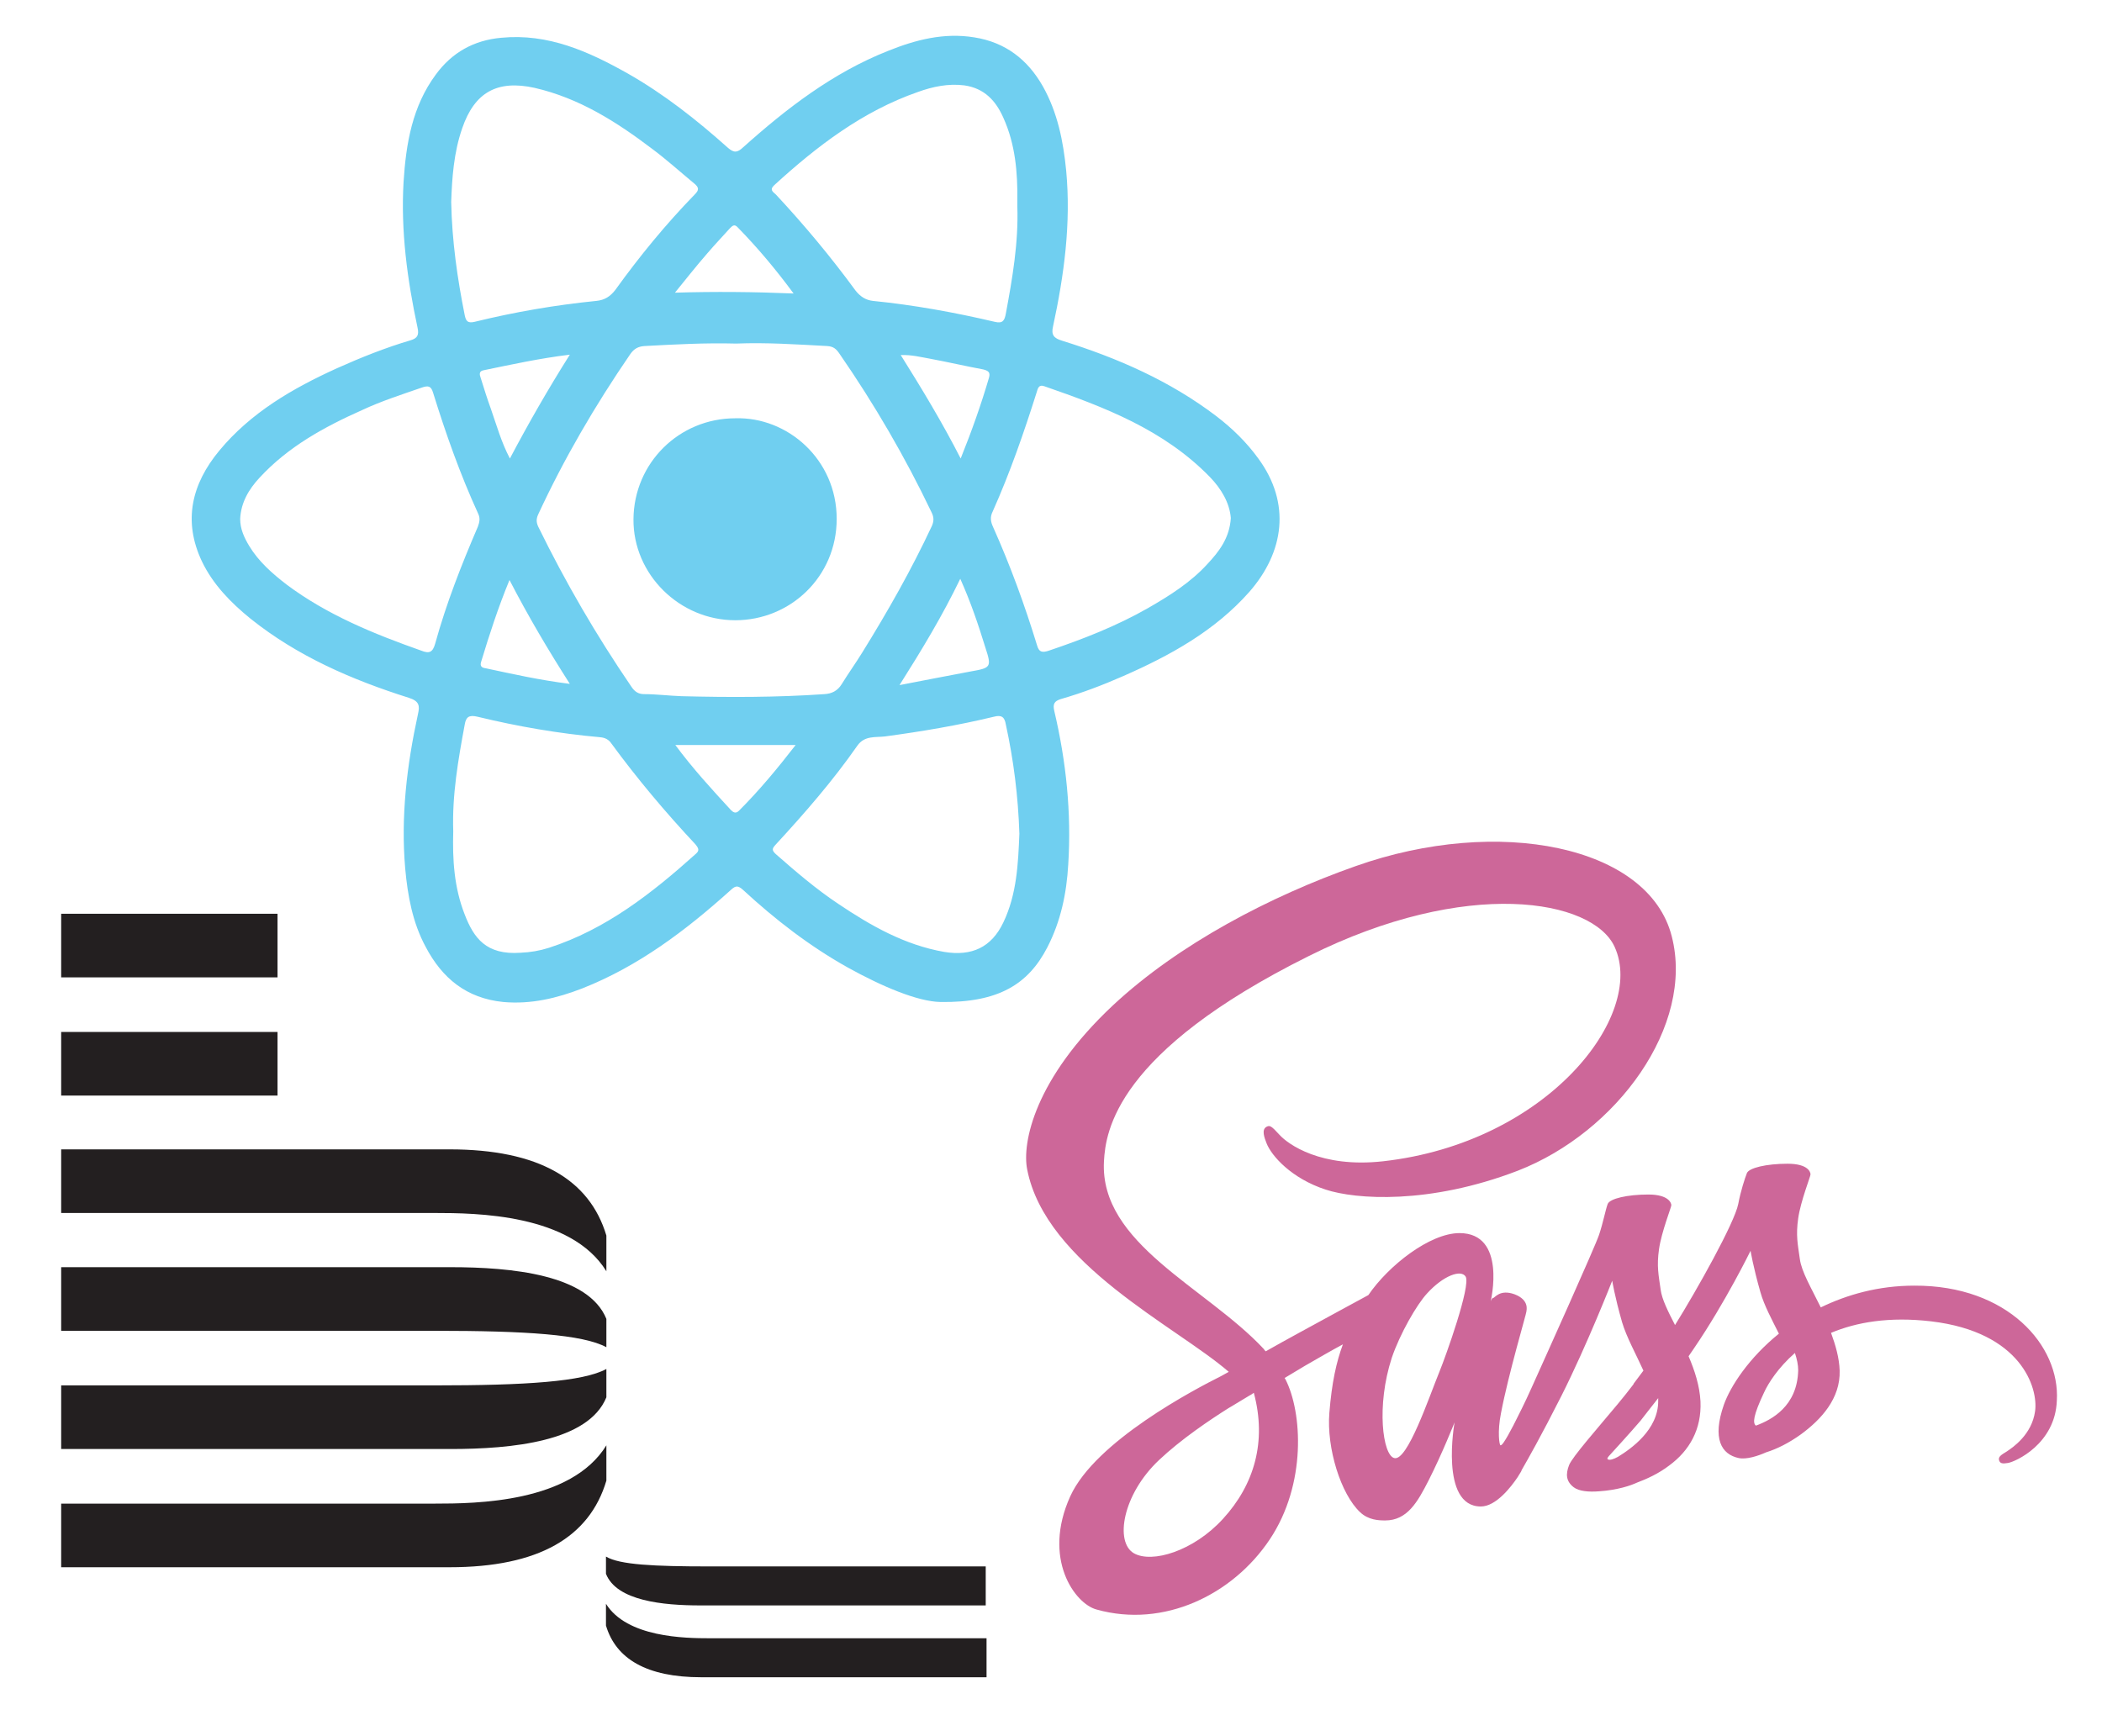
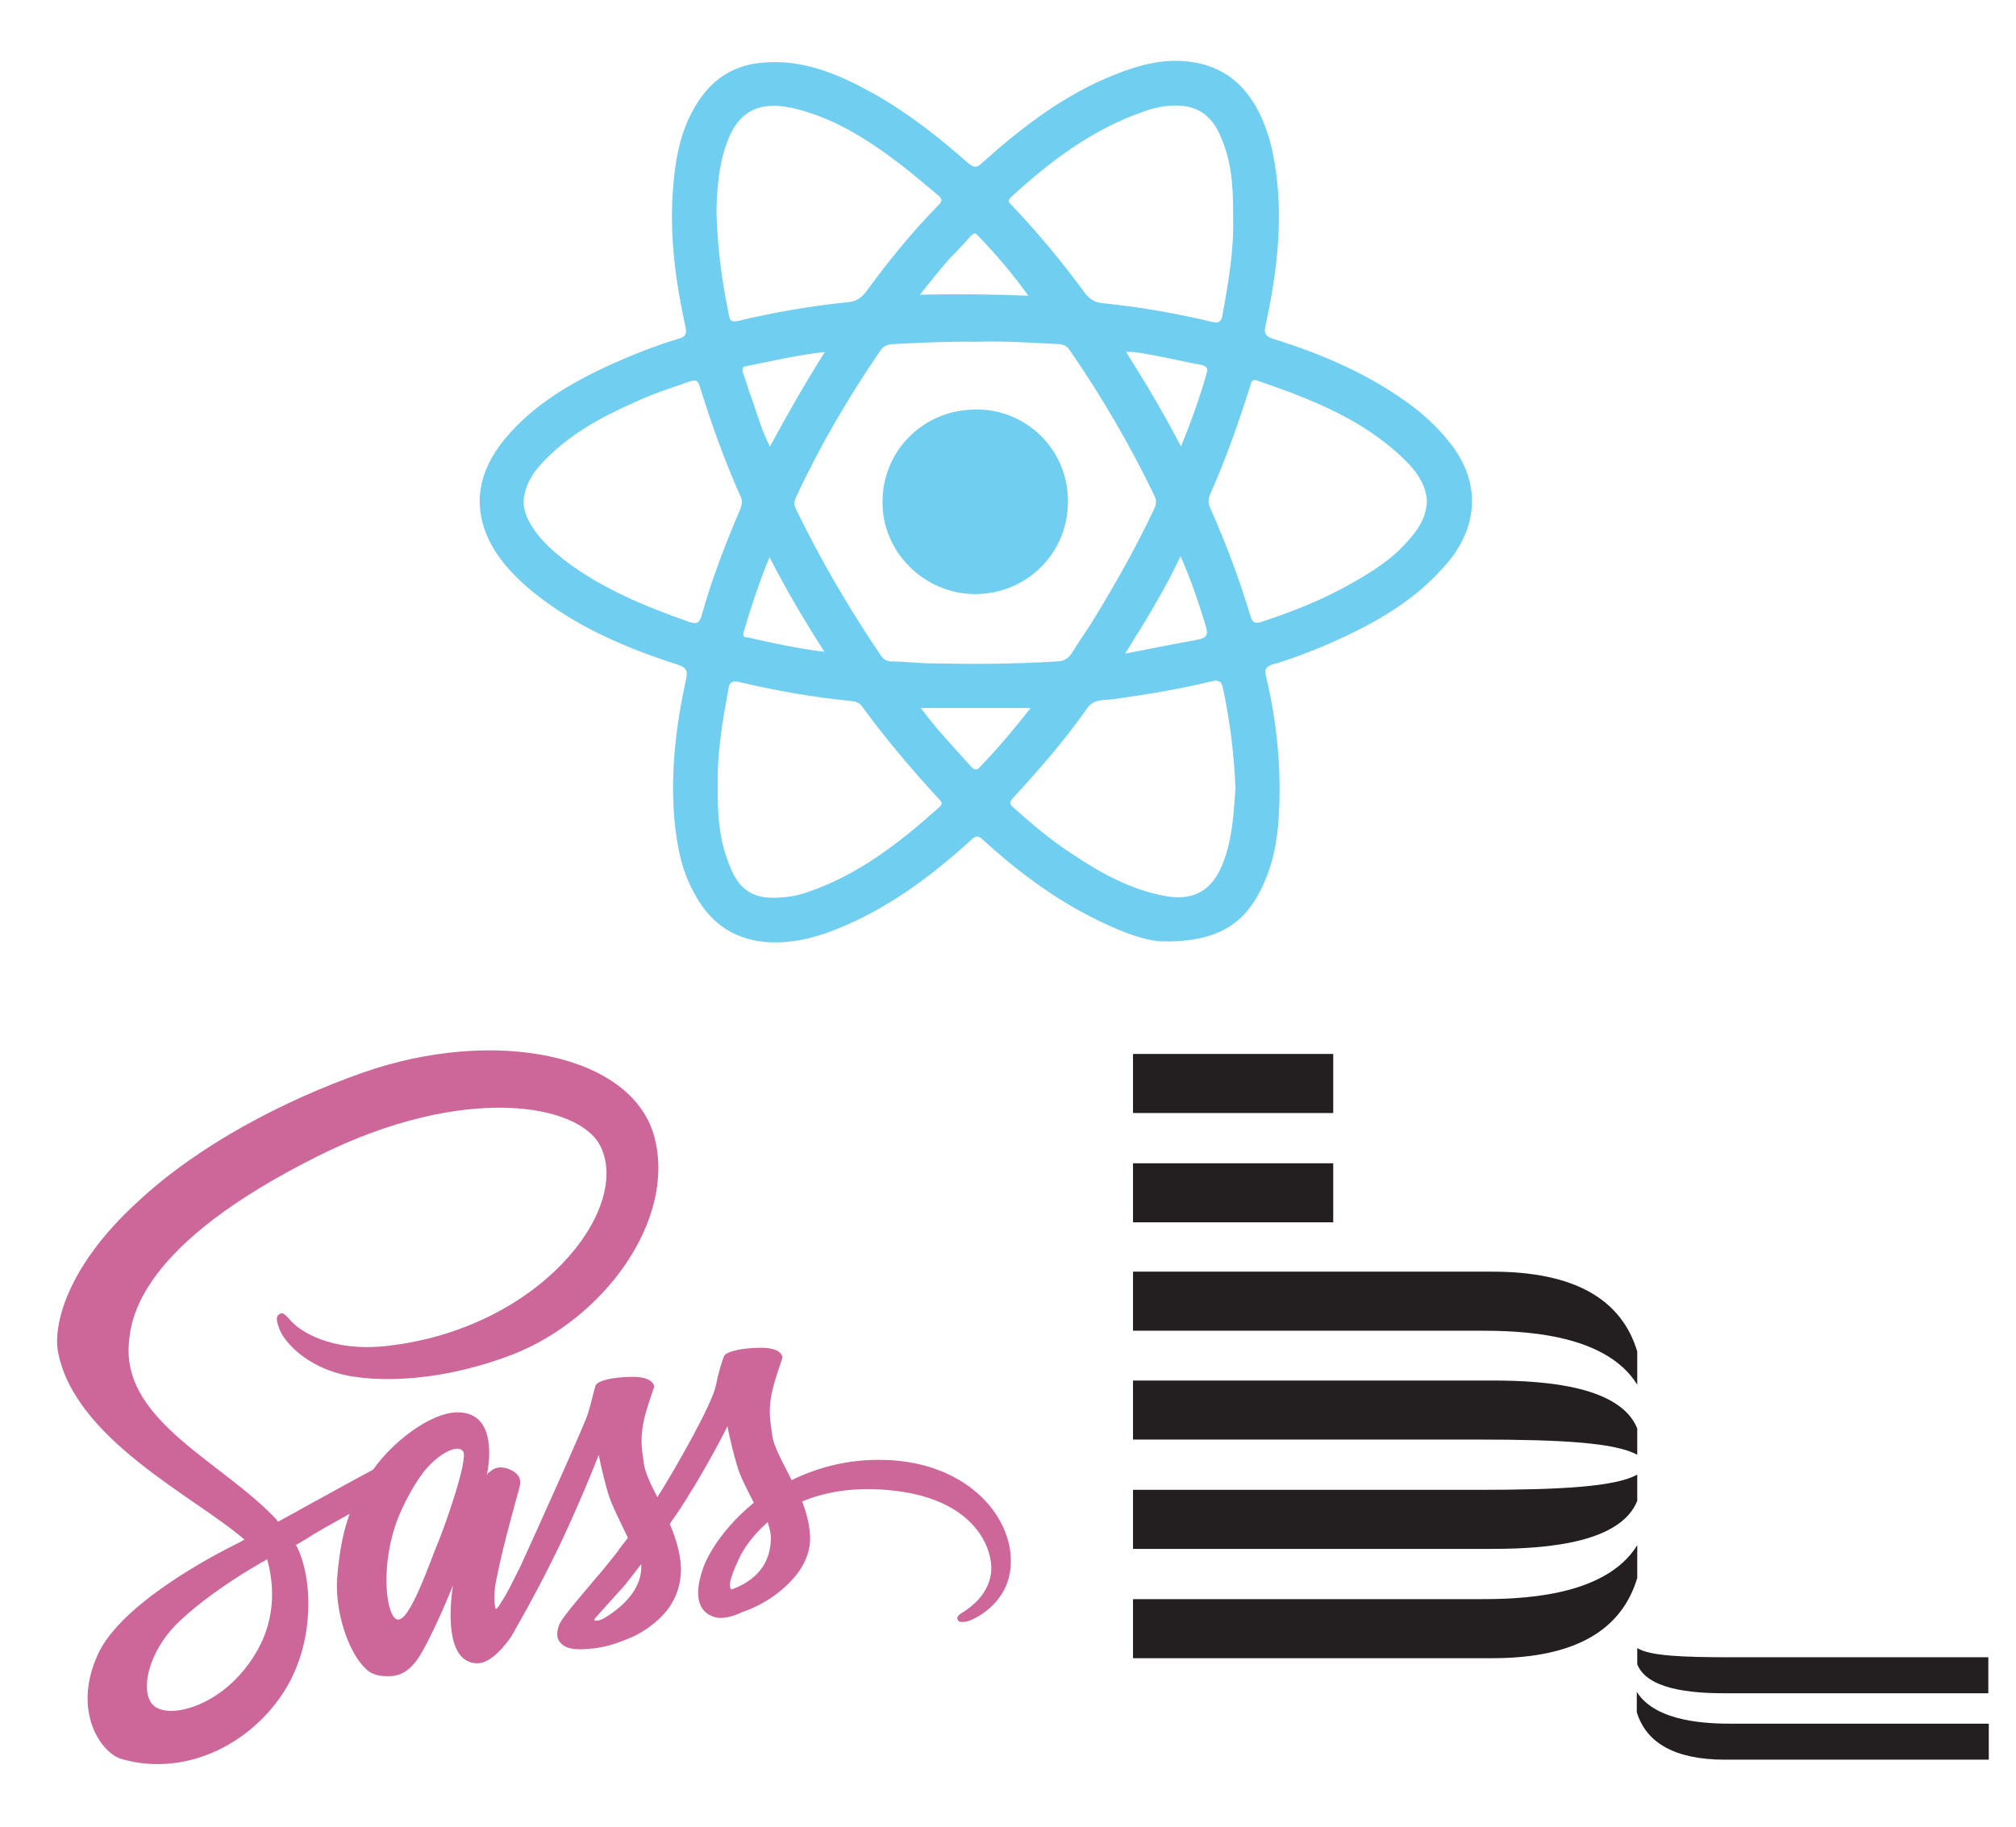
- <svg xmlns="http://www.w3.org/2000/svg" version="1.1" id="a" x="0px" y="0px" width="512px" height="422.9px" viewBox="0 0 512 422.9" style="enable-background:new 0 0 512 422.9;" xml:space="preserve">
+ <svg xmlns="http://www.w3.org/2000/svg" version="1.1" id="a" x="0px" y="0px" width="437px" height="396px" viewBox="0 0 437 396" style="enable-background:new 0 0 437 396;" xml:space="preserve">
  <style type="text/css">
	.st0{fill:#CD6799;}
	.st1{fill:#231F20;}
	.st2{fill:#70CFF0;}
</style>
-   <path class="st0" d="M466.3,313.2c-8.8,0-16.4,2.2-22.8,5.3c-2.3-4.7-4.7-8.7-5.1-11.8c-0.5-3.6-1-5.7-0.4-9.9  c0.6-4.2,3-10.2,3-10.7s-0.5-2.6-5.6-2.6c-5.1,0-9.4,1-9.9,2.3c-0.5,1.3-1.5,4.3-2.1,7.5c-0.9,4.6-10.1,21-15.4,29.5  c-1.7-3.3-3.2-6.3-3.5-8.6c-0.5-3.6-1-5.7-0.4-9.9c0.6-4.2,3-10.2,3-10.7c0-0.4-0.5-2.6-5.6-2.6c-5.1,0-9.4,1-9.9,2.3  c-0.5,1.3-1.1,4.5-2.1,7.5s-13.3,30.3-16.5,37.4c-1.6,3.6-3.1,6.5-4.1,8.5l0,0c0,0-0.1,0.1-0.2,0.4c-0.9,1.7-1.4,2.6-1.4,2.6l0,0  c-0.7,1.2-1.4,2.4-1.8,2.4c-0.3,0-0.8-3.3,0.1-7.8c1.8-9.5,6.2-24.3,6.2-24.8c0-0.3,0.8-2.8-2.9-4.2c-3.6-1.3-4.8,0.9-5.2,0.9  c-0.3,0-0.6,0.8-0.6,0.8s4-16.6-7.6-16.6c-7.2,0-17.3,7.9-22.2,15.1c-3.1,1.7-9.8,5.3-16.9,9.2c-2.7,1.5-5.5,3-8.1,4.5  c-0.2-0.2-0.4-0.4-0.5-0.6c-14-15-40-25.6-38.9-45.7c0.4-7.3,2.9-26.6,49.9-50c38.4-19.2,69.2-13.9,74.5-2.2  c7.6,16.7-16.4,47.7-56.4,52.2c-15.2,1.7-23.2-4.2-25.2-6.4c-2.1-2.3-2.4-2.4-3.2-2c-1.3,0.7-0.5,2.7,0,4c1.2,3.1,6.1,8.6,14.4,11.3  c7.3,2.4,25.2,3.7,46.8-4.6c24.2-9.4,43.1-35.4,37.5-57.1c-5.6-22.1-42.3-29.4-77-17.1c-20.7,7.3-43,18.9-59.1,33.9  c-19.1,17.9-22.2,33.5-20.9,40c4.5,23.1,36.3,38.2,49.1,49.3c-0.6,0.3-1.2,0.7-1.8,1c-6.4,3.2-30.7,15.9-36.8,29.3  c-6.9,15.2,1.1,26.2,6.4,27.6c16.4,4.6,33.2-3.6,42.2-17.1c9-13.5,7.9-31,3.8-39c-0.1-0.1-0.1-0.2-0.2-0.3c1.7-1,3.3-2,5-3  c3.3-1.9,6.4-3.7,9.2-5.2c-1.6,4.3-2.7,9.3-3.3,16.7c-0.7,8.6,2.8,19.8,7.5,24.2c2,1.9,4.5,2,6.1,2c5.4,0,7.9-4.5,10.6-9.8  c3.3-6.5,6.3-14.1,6.3-14.1s-3.7,20.5,6.4,20.5c3.7,0,7.4-4.8,9-7.2l0,0c0,0,0.1-0.2,0.3-0.5c0.4-0.6,0.6-1,0.6-1s0,0,0-0.1  c1.5-2.6,4.8-8.4,9.7-18.1c6.3-12.5,12.4-28.1,12.4-28.1s0.6,3.8,2.4,10.1c1.1,3.7,3.4,7.8,5.2,11.8c-1.5,2-2.4,3.2-2.4,3.2  s0,0,0,0.1c-1.2,1.6-2.5,3.2-3.9,4.9c-5,6-11,12.8-11.8,14.8c-0.9,2.3-0.7,4,1.1,5.4c1.3,1,3.7,1.2,6.2,1c4.5-0.3,7.7-1.4,9.2-2.1  c2.4-0.9,5.3-2.2,7.9-4.2c4.9-3.6,7.9-8.8,7.6-15.6c-0.2-3.8-1.4-7.5-2.9-11c0.4-0.6,0.9-1.3,1.3-1.9c7.7-11.3,13.8-23.8,13.8-23.8  s0.6,3.8,2.4,10.1c0.9,3.2,2.8,6.7,4.5,10.1c-7.3,5.9-11.8,12.8-13.4,17.3c-2.9,8.3-0.6,12.1,3.6,13c1.9,0.4,4.7-0.5,6.7-1.4  c2.6-0.8,5.6-2.3,8.5-4.4c4.9-3.6,9.6-8.7,9.4-15.5c-0.1-3.1-1-6.2-2.1-9.2c6.2-2.6,14.2-4,24.4-2.8c21.9,2.6,26.1,16.2,25.3,21.9  c-0.8,5.7-5.4,8.8-6.9,9.8c-1.5,0.9-2,1.3-1.9,2c0.2,1,0.9,1,2.2,0.8c1.8-0.3,11.5-4.6,11.9-15.2C501.8,327.8,489,313.1,466.3,313.2  L466.3,313.2z M297.9,370c-7.2,7.9-17.3,10.9-21.7,8.4c-4.7-2.7-2.8-14.3,6.1-22.7c5.4-5.1,12.4-9.8,17-12.7  c1.1-0.6,2.6-1.6,4.5-2.7c0.3-0.2,0.5-0.3,0.5-0.3l0,0c0.4-0.2,0.7-0.4,1.1-0.7C308.6,351.2,305.5,361.7,297.9,370L297.9,370z   M350.6,334.2c-2.5,6.1-7.8,21.9-11,21c-2.8-0.7-4.4-12.7-0.6-24.4c2-5.9,6.1-13,8.6-15.7c4-4.4,8.3-5.9,9.4-4.1  C358.3,313.2,352.2,330.3,350.6,334.2L350.6,334.2z M394.1,354.9c-1.1,0.6-2,0.9-2.5,0.6c-0.3-0.2,0.4-0.9,0.4-0.9s5.4-5.9,7.6-8.5  c1.2-1.6,2.7-3.4,4.3-5.5c0,0.2,0,0.4,0,0.6C404,348.3,397.2,353,394.1,354.9L394.1,354.9z M427.7,347.3c-0.8-0.6-0.7-2.4,2-8.1  c1-2.2,3.4-6,7.5-9.6c0.5,1.5,0.8,2.9,0.8,4.2C437.8,342.6,431.5,345.9,427.7,347.3z" />
+   <path class="st0" d="M190.4,316.5c-7.2,0-13.5,1.8-18.8,4.4c-1.9-3.9-3.9-7.2-4.2-9.7c-0.4-3-0.8-4.7-0.3-8.1s2.5-8.4,2.5-8.8  c0-0.4-0.4-2.1-4.6-2.1s-7.7,0.8-8.1,1.9c-0.4,1.1-1.2,3.5-1.7,6.2c-0.7,3.8-8.3,17.3-12.7,24.3c-1.4-2.7-2.6-5.2-2.9-7.1  c-0.4-3-0.8-4.7-0.3-8.1c0.5-3.5,2.5-8.4,2.5-8.8c0-0.3-0.4-2.1-4.6-2.1s-7.7,0.8-8.1,1.9c-0.4,1.1-0.9,3.7-1.7,6.2  s-10.9,24.9-13.6,30.8c-1.3,3-2.6,5.3-3.4,7l0,0c0,0-0.1,0.1-0.2,0.3c-0.7,1.4-1.2,2.1-1.2,2.1l0,0c-0.6,1-1.2,2-1.5,2  c-0.2,0-0.7-2.7,0.1-6.4c1.5-7.8,5.1-20,5.1-20.4c0-0.2,0.7-2.3-2.4-3.5c-3-1.1-4,0.7-4.3,0.7c-0.2,0-0.5,0.7-0.5,0.7  s3.3-13.7-6.3-13.7c-5.9,0-14.2,6.5-18.3,12.4c-2.6,1.4-8.1,4.4-13.9,7.6c-2.2,1.2-4.5,2.5-6.7,3.7c-0.2-0.2-0.3-0.3-0.4-0.5  c-11.5-12.3-32.9-21.1-32-37.6c0.3-6,2.4-21.9,41.1-41.2c31.6-15.8,57-11.4,61.3-1.8c6.3,13.7-13.5,39.3-46.4,43  c-12.5,1.4-19.1-3.5-20.7-5.3c-1.7-1.9-2-2-2.6-1.6c-1.1,0.6-0.4,2.2,0,3.3c1,2.6,5,7.1,11.9,9.3c6,2,20.7,3,38.5-3.8  c19.9-7.7,35.5-29.1,30.9-47c-4.6-18.2-34.8-24.2-63.4-14.1c-17,6-35.4,15.6-48.6,27.9C14,275,11.5,287.9,12.6,293.2  c3.7,19,29.9,31.4,40.4,40.6c-0.5,0.2-1,0.6-1.5,0.8c-5.3,2.6-25.3,13.1-30.3,24.1c-5.7,12.5,0.9,21.6,5.3,22.7  c13.5,3.8,27.3-3,34.7-14.1c7.4-11.1,6.5-25.5,3.1-32.1c-0.1-0.1-0.1-0.2-0.2-0.2c1.4-0.8,2.7-1.6,4.1-2.5c2.7-1.6,5.3-3,7.6-4.3  c-1.3,3.5-2.2,7.7-2.7,13.7c-0.6,7.1,2.3,16.3,6.2,19.9c1.6,1.6,3.7,1.6,5,1.6c4.4,0,6.5-3.7,8.7-8.1c2.7-5.3,5.2-11.6,5.2-11.6  s-3,16.9,5.3,16.9c3,0,6.1-4,7.4-5.9l0,0c0,0,0.1-0.2,0.2-0.4c0.3-0.5,0.5-0.8,0.5-0.8s0,0,0-0.1c1.2-2.1,4-6.9,8-14.9  c5.2-10.3,10.2-23.1,10.2-23.1s0.5,3.1,2,8.3c0.9,3,2.8,6.4,4.3,9.7c-1.2,1.6-2,2.6-2,2.6s0,0,0,0.1c-1,1.3-2.1,2.6-3.2,4  c-4.1,4.9-9.1,10.5-9.7,12.2c-0.7,1.9-0.6,3.3,0.9,4.4c1.1,0.8,3,1,5.1,0.8c3.7-0.2,6.3-1.2,7.6-1.7c2-0.7,4.4-1.8,6.5-3.5  c4-3,6.5-7.2,6.3-12.8c-0.2-3.1-1.2-6.2-2.4-9.1c0.3-0.5,0.7-1.1,1.1-1.6c6.3-9.3,11.4-19.6,11.4-19.6s0.5,3.1,2,8.3  c0.7,2.6,2.3,5.5,3.7,8.3c-6,4.9-9.7,10.5-11,14.2c-2.4,6.8-0.5,10,3,10.7c1.6,0.3,3.9-0.4,5.5-1.2c2.1-0.7,4.6-1.9,7-3.6  c4-3,7.9-7.2,7.7-12.8c-0.1-2.6-0.8-5.1-1.7-7.6c5.1-2.1,11.7-3.3,20.1-2.3c18,2.1,21.5,13.3,20.8,18c-0.7,4.7-4.4,7.2-5.7,8.1  c-1.2,0.7-1.6,1.1-1.6,1.6c0.2,0.8,0.7,0.8,1.8,0.7c1.5-0.2,9.5-3.8,9.8-12.5C219.6,328.5,209.1,316.4,190.4,316.5L190.4,316.5z   M51.8,363.3c-5.9,6.5-14.2,9-17.9,6.9c-3.9-2.2-2.3-11.8,5-18.7c4.4-4.2,10.2-8.1,14-10.5c0.9-0.5,2.1-1.3,3.7-2.2  c0.2-0.2,0.4-0.2,0.4-0.2l0,0c0.3-0.2,0.6-0.3,0.9-0.6C60.6,347.8,58.1,356.4,51.8,363.3L51.8,363.3z M95.2,333.8  c-2.1,5-6.4,18-9.1,17.3c-2.3-0.6-3.6-10.5-0.5-20.1c1.6-4.9,5-10.7,7.1-12.9c3.3-3.6,6.8-4.9,7.7-3.4  C101.5,316.5,96.5,330.6,95.2,333.8L95.2,333.8z M131,350.8c-0.9,0.5-1.6,0.7-2.1,0.5c-0.2-0.2,0.3-0.7,0.3-0.7s4.4-4.9,6.3-7  c1-1.3,2.2-2.8,3.5-4.5c0,0.2,0,0.3,0,0.5C139.1,345.4,133.5,349.3,131,350.8L131,350.8z M158.6,344.6c-0.7-0.5-0.6-2,1.6-6.7  c0.8-1.8,2.8-4.9,6.2-7.9c0.4,1.2,0.7,2.4,0.7,3.5C167,340.7,161.8,343.4,158.6,344.6z" />
  <g>
-     <path class="st1" d="M14.9,251.4h52.7v15.5H14.9V251.4z M14.9,222.6h52.7v15.5H14.9V222.6L14.9,222.6z M109.5,280H14.9v15.5h91   c10,0,33.2,0.2,41.8,14.2V301C143.6,287.3,131.2,280,109.5,280L109.5,280z M109.7,308.7H14.9v15.5h91c22.1,0,36.1,0.9,41.8,4v-6.9   C143.3,310.5,124.7,308.7,109.7,308.7z M109.5,381.8H14.9v-15.5h91c10,0,33.2-0.2,41.8-14.2v8.6   C143.6,374.5,131.2,381.8,109.5,381.8L109.5,381.8z M109.7,353H14.9v-15.5h91c22.1,0,36.1-0.9,41.8-4v6.9   C143.3,351.2,124.7,353,109.7,353L109.7,353z M170.8,408.6h69.5v-9.5h-67.5c-6,0-20.1-0.2-25.2-8.4v5.3   C150,404.1,157.5,408.6,170.8,408.6L170.8,408.6z M170.6,391.1h69.5v-9.5h-67.3c-13.5,0-21.9-0.4-25.2-2.4v4.2   C150.2,390,161.5,391.1,170.6,391.1L170.6,391.1z" />
+     <path class="st1" d="M245.6,252.2H289v12.8h-43.4V252.2z M245.6,228.5H289v12.8h-43.4V228.5L245.6,228.5z M323.5,275.7h-77.9v12.8   h74.9c8.2,0,27.3,0.2,34.4,11.7V293C351.5,281.7,341.3,275.7,323.5,275.7L323.5,275.7z M323.6,299.3h-78v12.8h74.9   c18.2,0,29.7,0.7,34.4,3.3v-5.7C351.3,300.8,336,299.3,323.6,299.3z M323.5,359.5h-77.9v-12.8h74.9c8.2,0,27.3-0.2,34.4-11.7v7.1   C351.5,353.5,341.3,359.5,323.5,359.5L323.5,359.5z M323.6,335.8h-78V323h74.9c18.2,0,29.7-0.7,34.4-3.3v5.7   C351.3,334.3,336,335.8,323.6,335.8L323.6,335.8z M373.9,381.5h57.2v-7.8h-55.6c-4.9,0-16.5-0.2-20.7-6.9v4.4   C356.8,377.8,363,381.5,373.9,381.5L373.9,381.5z M373.8,367.1H431v-7.8h-55.4c-11.1,0-18-0.3-20.7-2v3.5   C357,366.2,366.3,367.1,373.8,367.1L373.8,367.1z" />
  </g>
  <g>
-     <path class="st2" d="M306.5,111.7c-2.9-4-6.3-7.3-10.2-10.3c-11.3-8.6-24.1-14.2-37.6-18.4c-2-0.6-2.7-1.4-2.2-3.5   c2.7-12.5,4.4-25.1,3.2-37.9c-0.7-7.2-2.1-14.2-5.7-20.6c-3.7-6.5-9.1-10.7-16.7-11.9c-7.4-1.2-14.3,0.6-21,3.3   c-13.4,5.3-24.7,14-35.3,23.5c-1.4,1.3-2.2,1.4-3.7,0.1c-7.6-6.8-15.6-13.1-24.4-18.1c-9.6-5.4-19.4-9.8-30.8-8.7   c-6.7,0.6-12,3.6-15.9,8.9c-5.8,7.8-7.3,16.9-7.9,26.2c-0.7,12,0.9,23.8,3.4,35.5c0.4,1.8,0,2.6-1.7,3.1   c-6.1,1.8-12.1,4.2-17.9,6.8c-10.8,4.9-21,10.8-28.7,20.1c-6.7,8.1-8.9,17.1-4.2,27c2.7,5.6,7,10,11.8,13.9   c11.5,9.2,24.7,14.9,38.6,19.3c2.5,0.8,2.7,1.9,2.2,4c-2.7,12.4-4.2,24.9-3.1,37.6c0.6,6.6,1.8,13.2,5,19.1   c4,7.6,9.9,12.5,18.9,13.4c6.7,0.6,13-0.9,19.2-3.3c13.7-5.4,25.2-14.1,36-23.8c1.1-1,1.7-1.6,3.2-0.2c7.8,7.2,16.2,13.7,25.5,18.9   c8.3,4.6,17,8.3,22.6,8.4c14.2,0.2,21.4-4.4,26-13.3c3.3-6.4,4.7-13.2,5.1-20.2c0.8-12.6-0.5-25.1-3.4-37.4c-0.4-1.7,0-2.4,1.6-2.9   c5.2-1.5,10.2-3.4,15.2-5.6c11.4-5,22.3-11,30.7-20.5C312.8,134.5,314.5,122.6,306.5,111.7L306.5,111.7z M188.6,45.1   c10.4-9.5,21.5-18,35-22.7c3.6-1.3,7.4-2.1,11.3-1.6c4.9,0.7,7.7,3.8,9.5,7.9c2.9,6.4,3.5,13.3,3.4,20.3c0,0.4,0,0.9,0,1.3   c0.3,8.8-1.2,17.5-2.8,26.1c-0.3,1.6-0.7,2.5-2.7,2c-9.8-2.3-19.7-4.1-29.7-5.1c-1.7-0.2-3-1-4.2-2.5c-6-8.2-12.5-16-19.4-23.4   C188.4,46.8,187.3,46.3,188.6,45.1L188.6,45.1z M117.2,161.2c2-6.6,4.1-13.1,6.9-19.9c4.6,8.9,9.4,17,14.7,25.3   c-7.3-0.9-13.9-2.4-20.5-3.8C117.5,162.7,116.8,162.4,117.2,161.2L117.2,161.2z M117.1,92.1c-0.3-0.8-0.5-1.7,0.7-1.9   c6.8-1.4,13.6-2.9,21-3.8c-5.3,8.4-10,16.6-14.6,25.3c-2.1-4-3.2-8-4.6-12C118.7,97.2,117.9,94.7,117.1,92.1L117.1,92.1z    M131.1,128.3c-0.5-1.1-0.5-1.9,0-3c6.3-13.6,13.9-26.6,22.4-39c0.9-1.3,1.9-1.9,3.5-2c7.4-0.4,14.7-0.8,22.3-0.6   c7.3-0.3,14.7,0.2,22.2,0.6c1.5,0.1,2.2,0.7,3,1.9c8.5,12.3,16,25.2,22.4,38.6c0.6,1.2,0.6,2.1,0.1,3.3c-5,10.7-10.8,20.9-17,30.9   c-1.6,2.6-3.4,5.1-5,7.7c-1,1.6-2.4,2.3-4.2,2.4c-11.6,0.8-23.2,0.8-34.8,0.5c-3-0.1-6.1-0.5-9.1-0.5c-1.4,0-2.3-0.6-3.1-1.8   C145.2,154.7,137.7,141.8,131.1,128.3L131.1,128.3z M233.9,141c2.6,5.8,4.4,11.2,6.1,16.7c1.6,4.9,1.4,5-3.7,5.9   c-5.4,1-10.9,2.1-17.2,3.3C224.6,158.2,229.5,150.1,233.9,141L233.9,141z M240.9,92c-1.9,6.5-4.2,13-6.9,19.7   c-4.5-8.8-9.4-16.9-14.6-25.2c2.7-0.1,4.9,0.5,7.2,0.9c4.3,0.8,8.6,1.8,12.9,2.6C240.6,90.3,241.3,90.6,240.9,92L240.9,92z    M177.8,55.6c0.6-0.6,1.1-1.1,1.9-0.2c4.9,5,9.4,10.4,13.6,16.1c-9.6-0.4-19.1-0.5-28.9-0.2c2.6-3.2,5.2-6.5,7.9-9.6   C174.1,59.6,176,57.6,177.8,55.6L177.8,55.6z M112.6,31.2c3-8.7,8.5-11.8,17.6-9.8c10.9,2.5,20,8.3,28.7,14.9   c3.5,2.6,6.8,5.6,10.2,8.4c1.2,1,1.2,1.6,0.1,2.7c-7,7.2-13.4,15-19.3,23.2c-1.3,1.7-2.7,2.5-4.6,2.7c-10,1-19.9,2.7-29.7,5.1   c-1.7,0.4-2.1-0.2-2.4-1.6c-1.8-9-3.1-18-3.3-27.6C110.1,43.5,110.5,37.2,112.6,31.2L112.6,31.2z M106,156.8   c-0.6,2.1-1.4,2.5-3.4,1.7c-11.6-4.1-22.9-8.7-32.8-16.1c-3.5-2.7-6.8-5.6-9.1-9.4c-1.2-2-2.2-4.1-2.2-6.6c0.2-4,2.1-7.2,4.7-10   c7-7.6,15.8-12.4,25-16.5c4.7-2.2,9.7-3.8,14.6-5.5c1.5-0.5,2.2-0.4,2.7,1.3c3.1,10,6.6,19.9,11,29.5c0.5,1.1,0.3,2-0.1,3.1   C112.4,137.6,108.7,147,106,156.8L106,156.8z M169.5,208c-10.7,9.6-21.9,18.4-35.8,22.9c-2.2,0.7-4.5,1.1-6.9,1.2   c-8.4,0.6-11.4-3.6-13.6-9.3c-2.6-6.6-3-13.4-2.8-20.3c-0.3-8.8,1.2-17.4,2.8-26c0.3-1.8,1-2.4,3.1-1.9c9.9,2.4,19.8,4.1,29.9,5   c1.2,0.1,2.1,0.6,2.7,1.5c6.3,8.6,13.2,16.8,20.5,24.6C170.2,206.7,170.4,207.2,169.5,208L169.5,208z M180,197.5   c-0.8,0.8-1.4,0.4-2-0.2c-4.6-5-9.2-10-13.5-15.8h29.3C189.3,187.3,184.9,192.6,180,197.5L180,197.5z M244.4,224.7   c-2.9,6.1-7.7,8.3-14.4,7.2c-9.7-1.7-17.9-6.4-25.8-11.7c-5.4-3.6-10.3-7.8-15.2-12.1c-1.1-1-0.9-1.4-0.1-2.3   c7.1-7.7,13.9-15.5,19.9-24.1c1.8-2.6,4.5-2,6.8-2.3c8.9-1.2,17.8-2.7,26.5-4.8c1.9-0.5,2.6,0.1,2.9,1.9c1.9,8.7,3,17.5,3.3,26.6   C248,210.3,247.7,217.8,244.4,224.7z M294.1,137.4c-4.1,4.5-9.2,7.7-14.4,10.7c-7.7,4.4-15.9,7.6-24.2,10.4   c-1.5,0.5-2.4,0.5-2.9-1.3c-3-9.8-6.5-19.4-10.7-28.8c-0.6-1.3-0.8-2.4-0.1-3.8c4.2-9.4,7.6-19.2,10.7-29c0.3-1,0.5-2,1.9-1.5   c14.7,5.1,29.1,10.6,40.3,22.1c2.8,2.9,4.8,6.3,5.1,10C299.5,131.1,296.9,134.4,294.1,137.4L294.1,137.4z" />
-     <path class="st2" d="M179.1,151.1c13.4,0,24.7-10.6,24.7-24.7c0-14.5-12-24.9-24.7-24.5c-13.7,0-24.7,10.9-24.8,24.6   C154.2,139.9,165.5,151.1,179.1,151.1z" />
+     <path class="st2" d="M314.9,96.8c-2.4-3.2-5.1-5.9-8.3-8.4c-9.2-7-19.6-11.5-30.5-14.9c-1.6-0.5-2.2-1.1-1.8-2.8   c2.2-10.1,3.6-20.4,2.6-30.8c-0.6-5.8-1.7-11.5-4.6-16.7c-3-5.3-7.4-8.7-13.6-9.7c-6-1-11.6,0.5-17.1,2.7   c-10.9,4.3-20.1,11.4-28.7,19.1c-1.1,1.1-1.8,1.1-3,0.1c-6.2-5.5-12.7-10.6-19.8-14.7c-7.8-4.4-15.8-8-25-7.1   c-5.4,0.5-9.7,2.9-12.9,7.2c-4.7,6.3-5.9,13.7-6.4,21.3c-0.6,9.7,0.7,19.3,2.8,28.8c0.3,1.5,0,2.1-1.4,2.5c-5,1.5-9.8,3.4-14.5,5.5   c-8.8,4-17.1,8.8-23.3,16.3c-5.4,6.6-7.2,13.9-3.4,21.9c2.2,4.5,5.7,8.1,9.6,11.3c9.3,7.5,20.1,12.1,31.3,15.7   c2,0.6,2.2,1.5,1.8,3.2c-2.2,10.1-3.4,20.2-2.5,30.5c0.5,5.4,1.5,10.7,4.1,15.5c3.2,6.2,8,10.1,15.3,10.9   c5.4,0.5,10.6-0.7,15.6-2.7c11.1-4.4,20.5-11.4,29.2-19.3c0.9-0.8,1.4-1.3,2.6-0.2c6.3,5.8,13.2,11.1,20.7,15.3   c6.7,3.7,13.8,6.7,18.3,6.8c11.5,0.2,17.4-3.6,21.1-10.8c2.7-5.2,3.8-10.7,4.1-16.4c0.6-10.2-0.4-20.4-2.8-30.4   c-0.3-1.4,0-1.9,1.3-2.4c4.2-1.2,8.3-2.8,12.3-4.5c9.3-4.1,18.1-8.9,24.9-16.6C320,115.3,321.4,105.6,314.9,96.8L314.9,96.8z    M219.2,42.7c8.4-7.7,17.5-14.6,28.4-18.4c2.9-1.1,6-1.7,9.2-1.3c4,0.6,6.3,3.1,7.7,6.4c2.4,5.2,2.8,10.8,2.8,16.5   c0,0.3,0,0.7,0,1.1c0.2,7.1-1,14.2-2.3,21.2c-0.2,1.3-0.6,2-2.2,1.6c-8-1.9-16-3.3-24.1-4.1c-1.4-0.2-2.4-0.8-3.4-2   c-4.9-6.7-10.1-13-15.8-19C219,44.1,218.1,43.7,219.2,42.7L219.2,42.7z M161.2,137c1.6-5.4,3.3-10.6,5.6-16.2   c3.7,7.2,7.6,13.8,11.9,20.5c-5.9-0.7-11.3-1.9-16.6-3.1C161.4,138.2,160.9,138,161.2,137L161.2,137z M161.1,80.9   c-0.2-0.6-0.4-1.4,0.6-1.5c5.5-1.1,11-2.4,17.1-3.1c-4.3,6.8-8.1,13.5-11.9,20.5c-1.7-3.2-2.6-6.5-3.7-9.7   C162.4,85,161.8,83,161.1,80.9L161.1,80.9z M172.5,110.3c-0.4-0.9-0.4-1.5,0-2.4c5.1-11,11.3-21.6,18.2-31.7   c0.7-1.1,1.5-1.5,2.8-1.6c6-0.3,11.9-0.6,18.1-0.5c5.9-0.2,11.9,0.2,18,0.5c1.2,0.1,1.8,0.6,2.4,1.5c6.9,10,13,20.5,18.2,31.3   c0.5,1,0.5,1.7,0.1,2.7c-4.1,8.7-8.8,17-13.8,25.1c-1.3,2.1-2.8,4.1-4.1,6.3c-0.8,1.3-1.9,1.9-3.4,1.9c-9.4,0.6-18.8,0.6-28.3,0.4   c-2.4-0.1-5-0.4-7.4-0.4c-1.1,0-1.9-0.5-2.5-1.5C183.9,131.7,177.8,121.2,172.5,110.3L172.5,110.3z M255.9,120.6   c2.1,4.7,3.6,9.1,5,13.6c1.3,4,1.1,4.1-3,4.8c-4.4,0.8-8.8,1.7-14,2.7C248.4,134.5,252.4,128,255.9,120.6L255.9,120.6z M261.6,80.8   c-1.5,5.3-3.4,10.6-5.6,16c-3.7-7.1-7.6-13.7-11.9-20.5c2.2-0.1,4,0.4,5.8,0.7c3.5,0.6,7,1.5,10.5,2.1   C261.4,79.4,261.9,79.7,261.6,80.8L261.6,80.8z M210.4,51.2c0.5-0.5,0.9-0.9,1.5-0.2c4,4.1,7.6,8.4,11,13.1   c-7.8-0.3-15.5-0.4-23.5-0.2c2.1-2.6,4.2-5.3,6.4-7.8C207.4,54.5,208.9,52.9,210.4,51.2L210.4,51.2z M157.4,31.4   c2.4-7.1,6.9-9.6,14.3-8c8.8,2,16.2,6.7,23.3,12.1c2.8,2.1,5.5,4.5,8.3,6.8c1,0.8,1,1.3,0.1,2.2c-5.7,5.8-10.9,12.2-15.7,18.8   c-1.1,1.4-2.2,2-3.7,2.2c-8.1,0.8-16.2,2.2-24.1,4.1c-1.4,0.3-1.7-0.2-1.9-1.3c-1.5-7.3-2.5-14.6-2.7-22.4   C155.4,41.4,155.7,36.3,157.4,31.4L157.4,31.4z M152.1,133.4c-0.5,1.7-1.1,2-2.8,1.4c-9.4-3.3-18.6-7.1-26.6-13.1   c-2.8-2.2-5.5-4.5-7.4-7.6c-1-1.6-1.8-3.3-1.8-5.4c0.2-3.2,1.7-5.8,3.8-8.1c5.7-6.2,12.8-10.1,20.3-13.4c3.8-1.8,7.9-3.1,11.9-4.5   c1.2-0.4,1.8-0.3,2.2,1.1c2.5,8.1,5.4,16.2,8.9,24c0.4,0.9,0.2,1.6-0.1,2.5C157.3,117.8,154.3,125.5,152.1,133.4L152.1,133.4z    M203.6,175c-8.7,7.8-17.8,14.9-29.1,18.6c-1.8,0.6-3.7,0.9-5.6,1c-6.8,0.5-9.3-2.9-11-7.6c-2.1-5.4-2.4-10.9-2.3-16.5   c-0.2-7.1,1-14.1,2.3-21.1c0.2-1.5,0.8-1.9,2.5-1.5c8,1.9,16.1,3.3,24.3,4.1c1,0.1,1.7,0.5,2.2,1.2c5.1,7,10.7,13.6,16.6,20   C204.2,173.9,204.4,174.3,203.6,175L203.6,175z M212.2,166.5c-0.6,0.6-1.1,0.3-1.6-0.2c-3.7-4.1-7.5-8.1-11-12.8h23.8   C219.7,158.2,216.1,162.5,212.2,166.5L212.2,166.5z M264.5,188.5c-2.4,5-6.3,6.7-11.7,5.8c-7.9-1.4-14.5-5.2-20.9-9.5   c-4.4-2.9-8.4-6.3-12.3-9.8c-0.9-0.8-0.7-1.1-0.1-1.9c5.8-6.3,11.3-12.6,16.2-19.6c1.5-2.1,3.7-1.6,5.5-1.9   c7.2-1,14.5-2.2,21.5-3.9c1.5-0.4,2.1,0.1,2.4,1.5c1.5,7.1,2.4,14.2,2.7,21.6C267.4,176.8,267.1,182.9,264.5,188.5z M304.8,117.7   c-3.3,3.7-7.5,6.3-11.7,8.7c-6.3,3.6-12.9,6.2-19.6,8.4c-1.2,0.4-1.9,0.4-2.4-1.1c-2.4-8-5.3-15.8-8.7-23.4   c-0.5-1.1-0.6-1.9-0.1-3.1c3.4-7.6,6.2-15.6,8.7-23.5c0.2-0.8,0.4-1.6,1.5-1.2c11.9,4.1,23.6,8.6,32.7,17.9   c2.3,2.4,3.9,5.1,4.1,8.1C309.2,112.5,307.1,115.2,304.8,117.7L304.8,117.7z" />
+     <path class="st2" d="M211.4,128.8c10.9,0,20.1-8.6,20.1-20.1c0-11.8-9.7-20.2-20.1-19.9c-11.1,0-20.1,8.8-20.1,20   C191.2,119.7,200.4,128.8,211.4,128.8z" />
  </g>
</svg>
